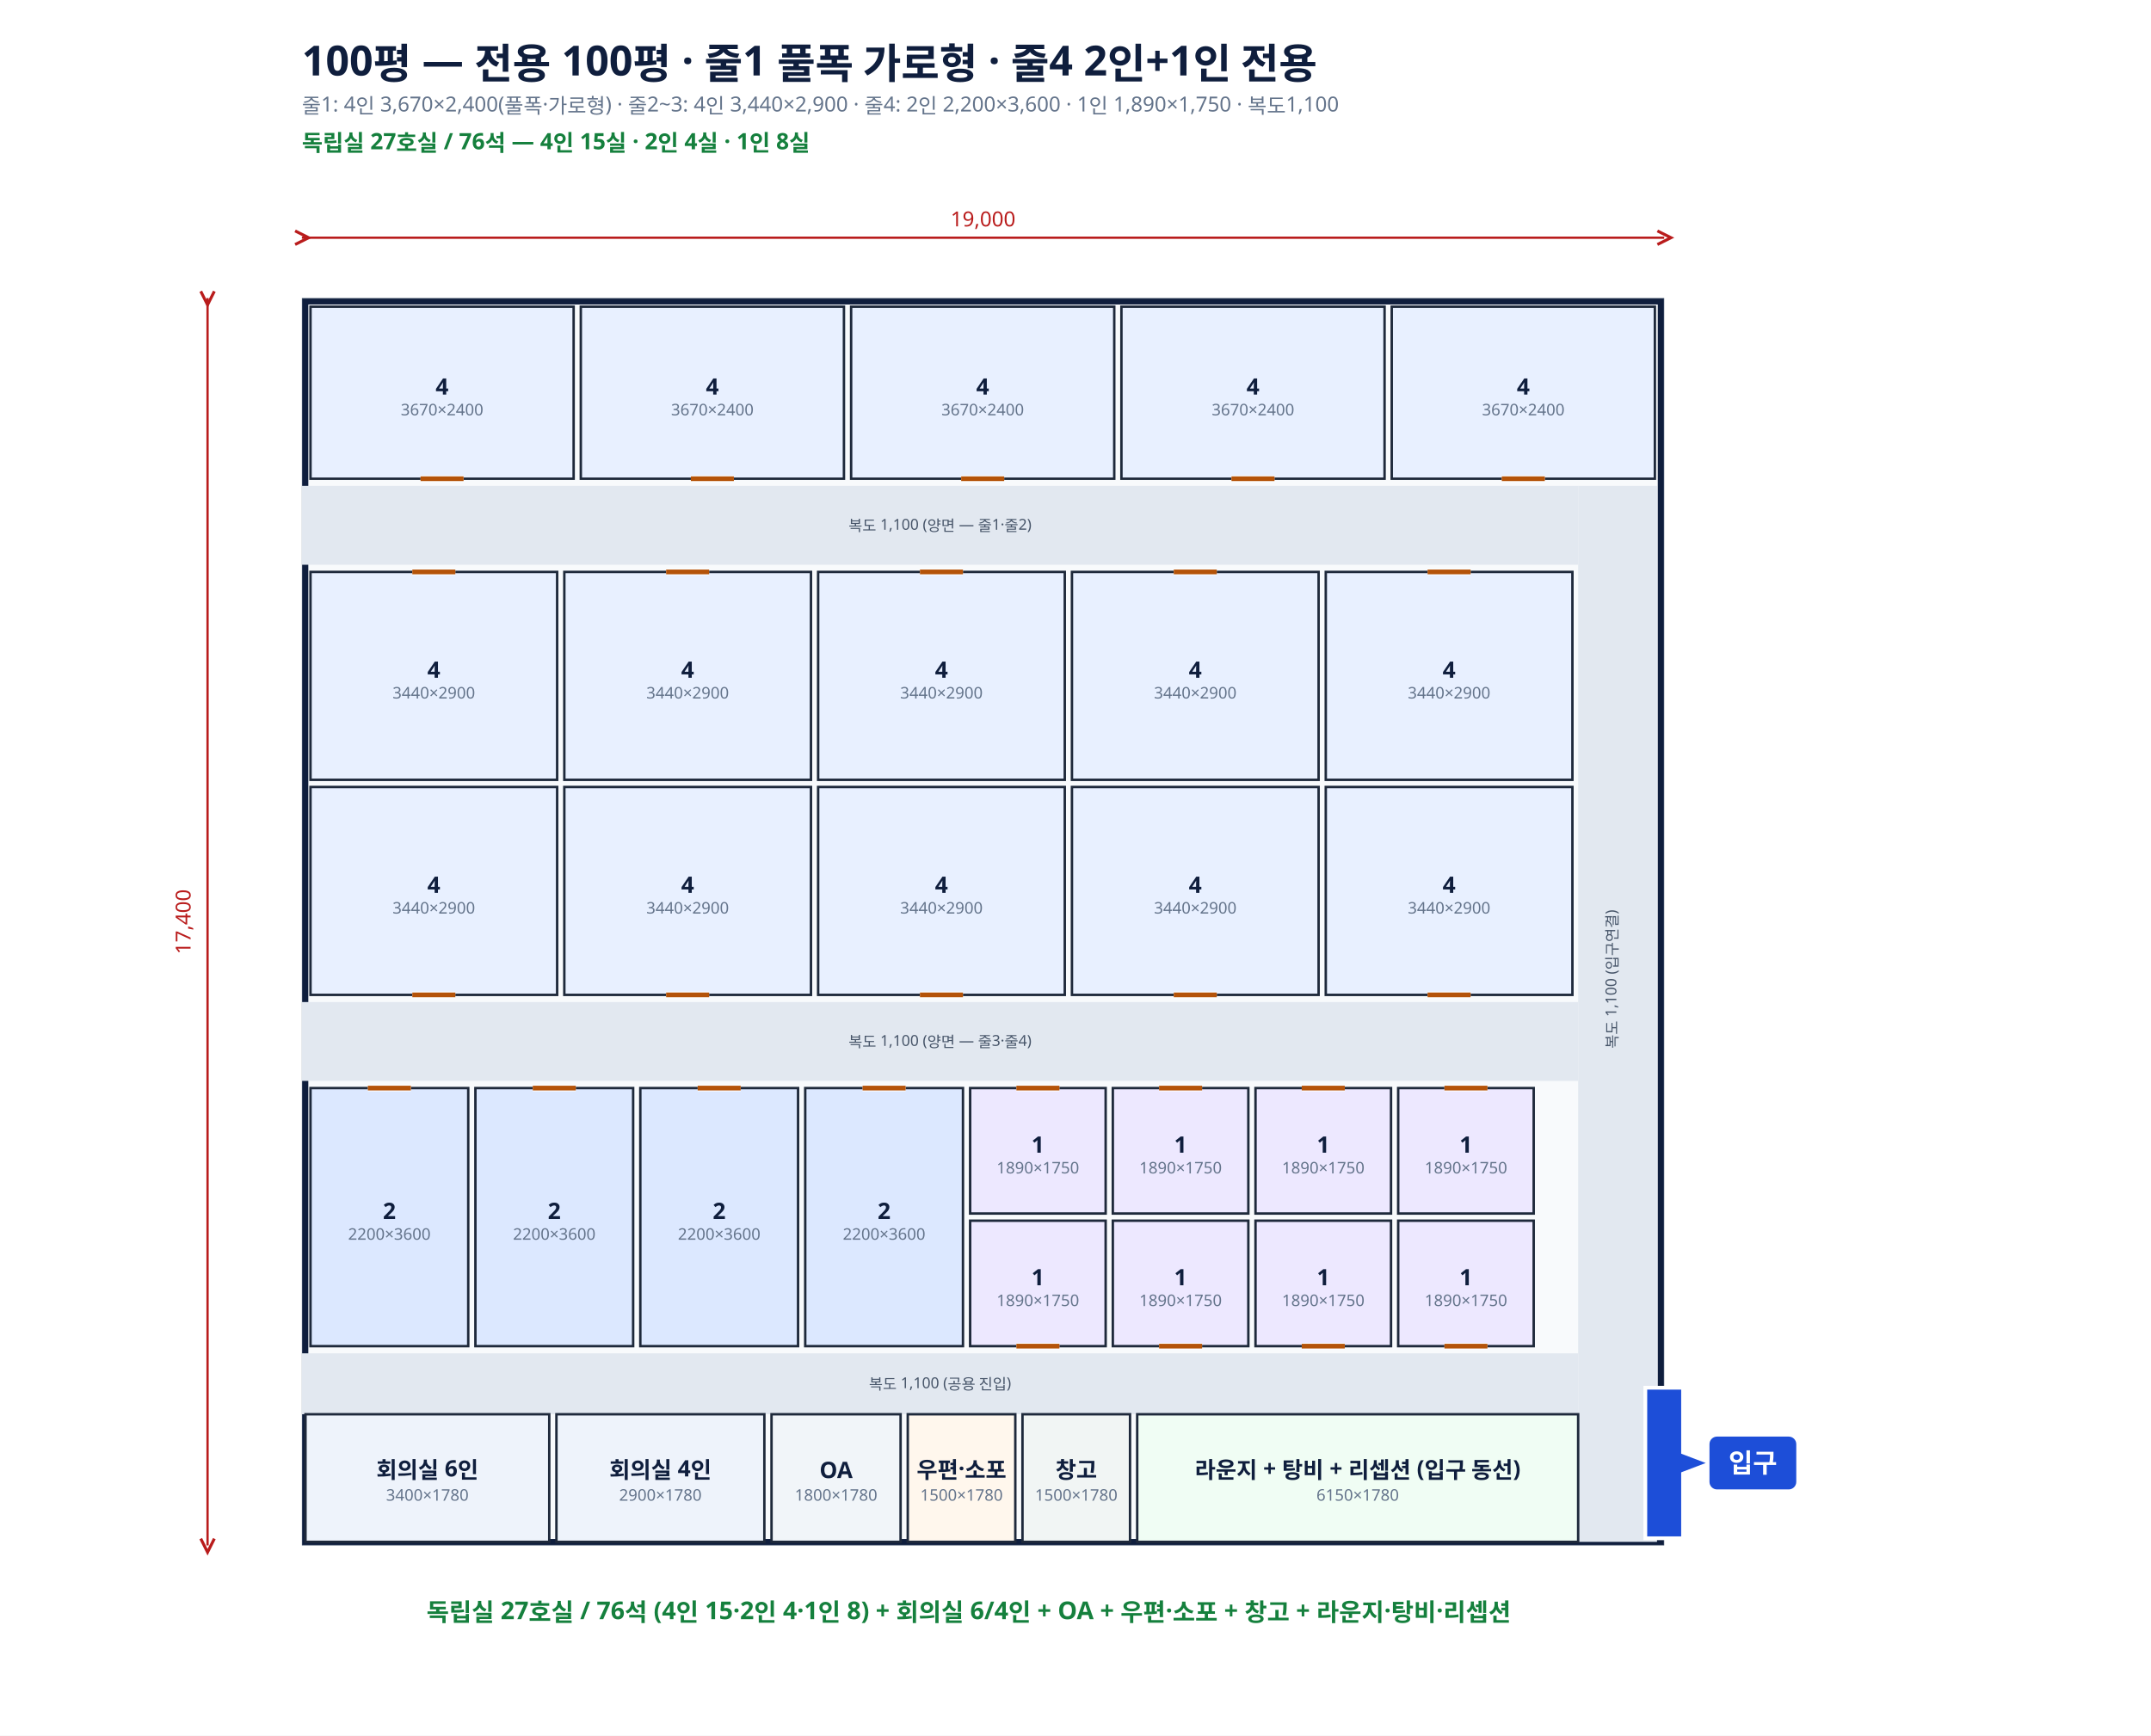
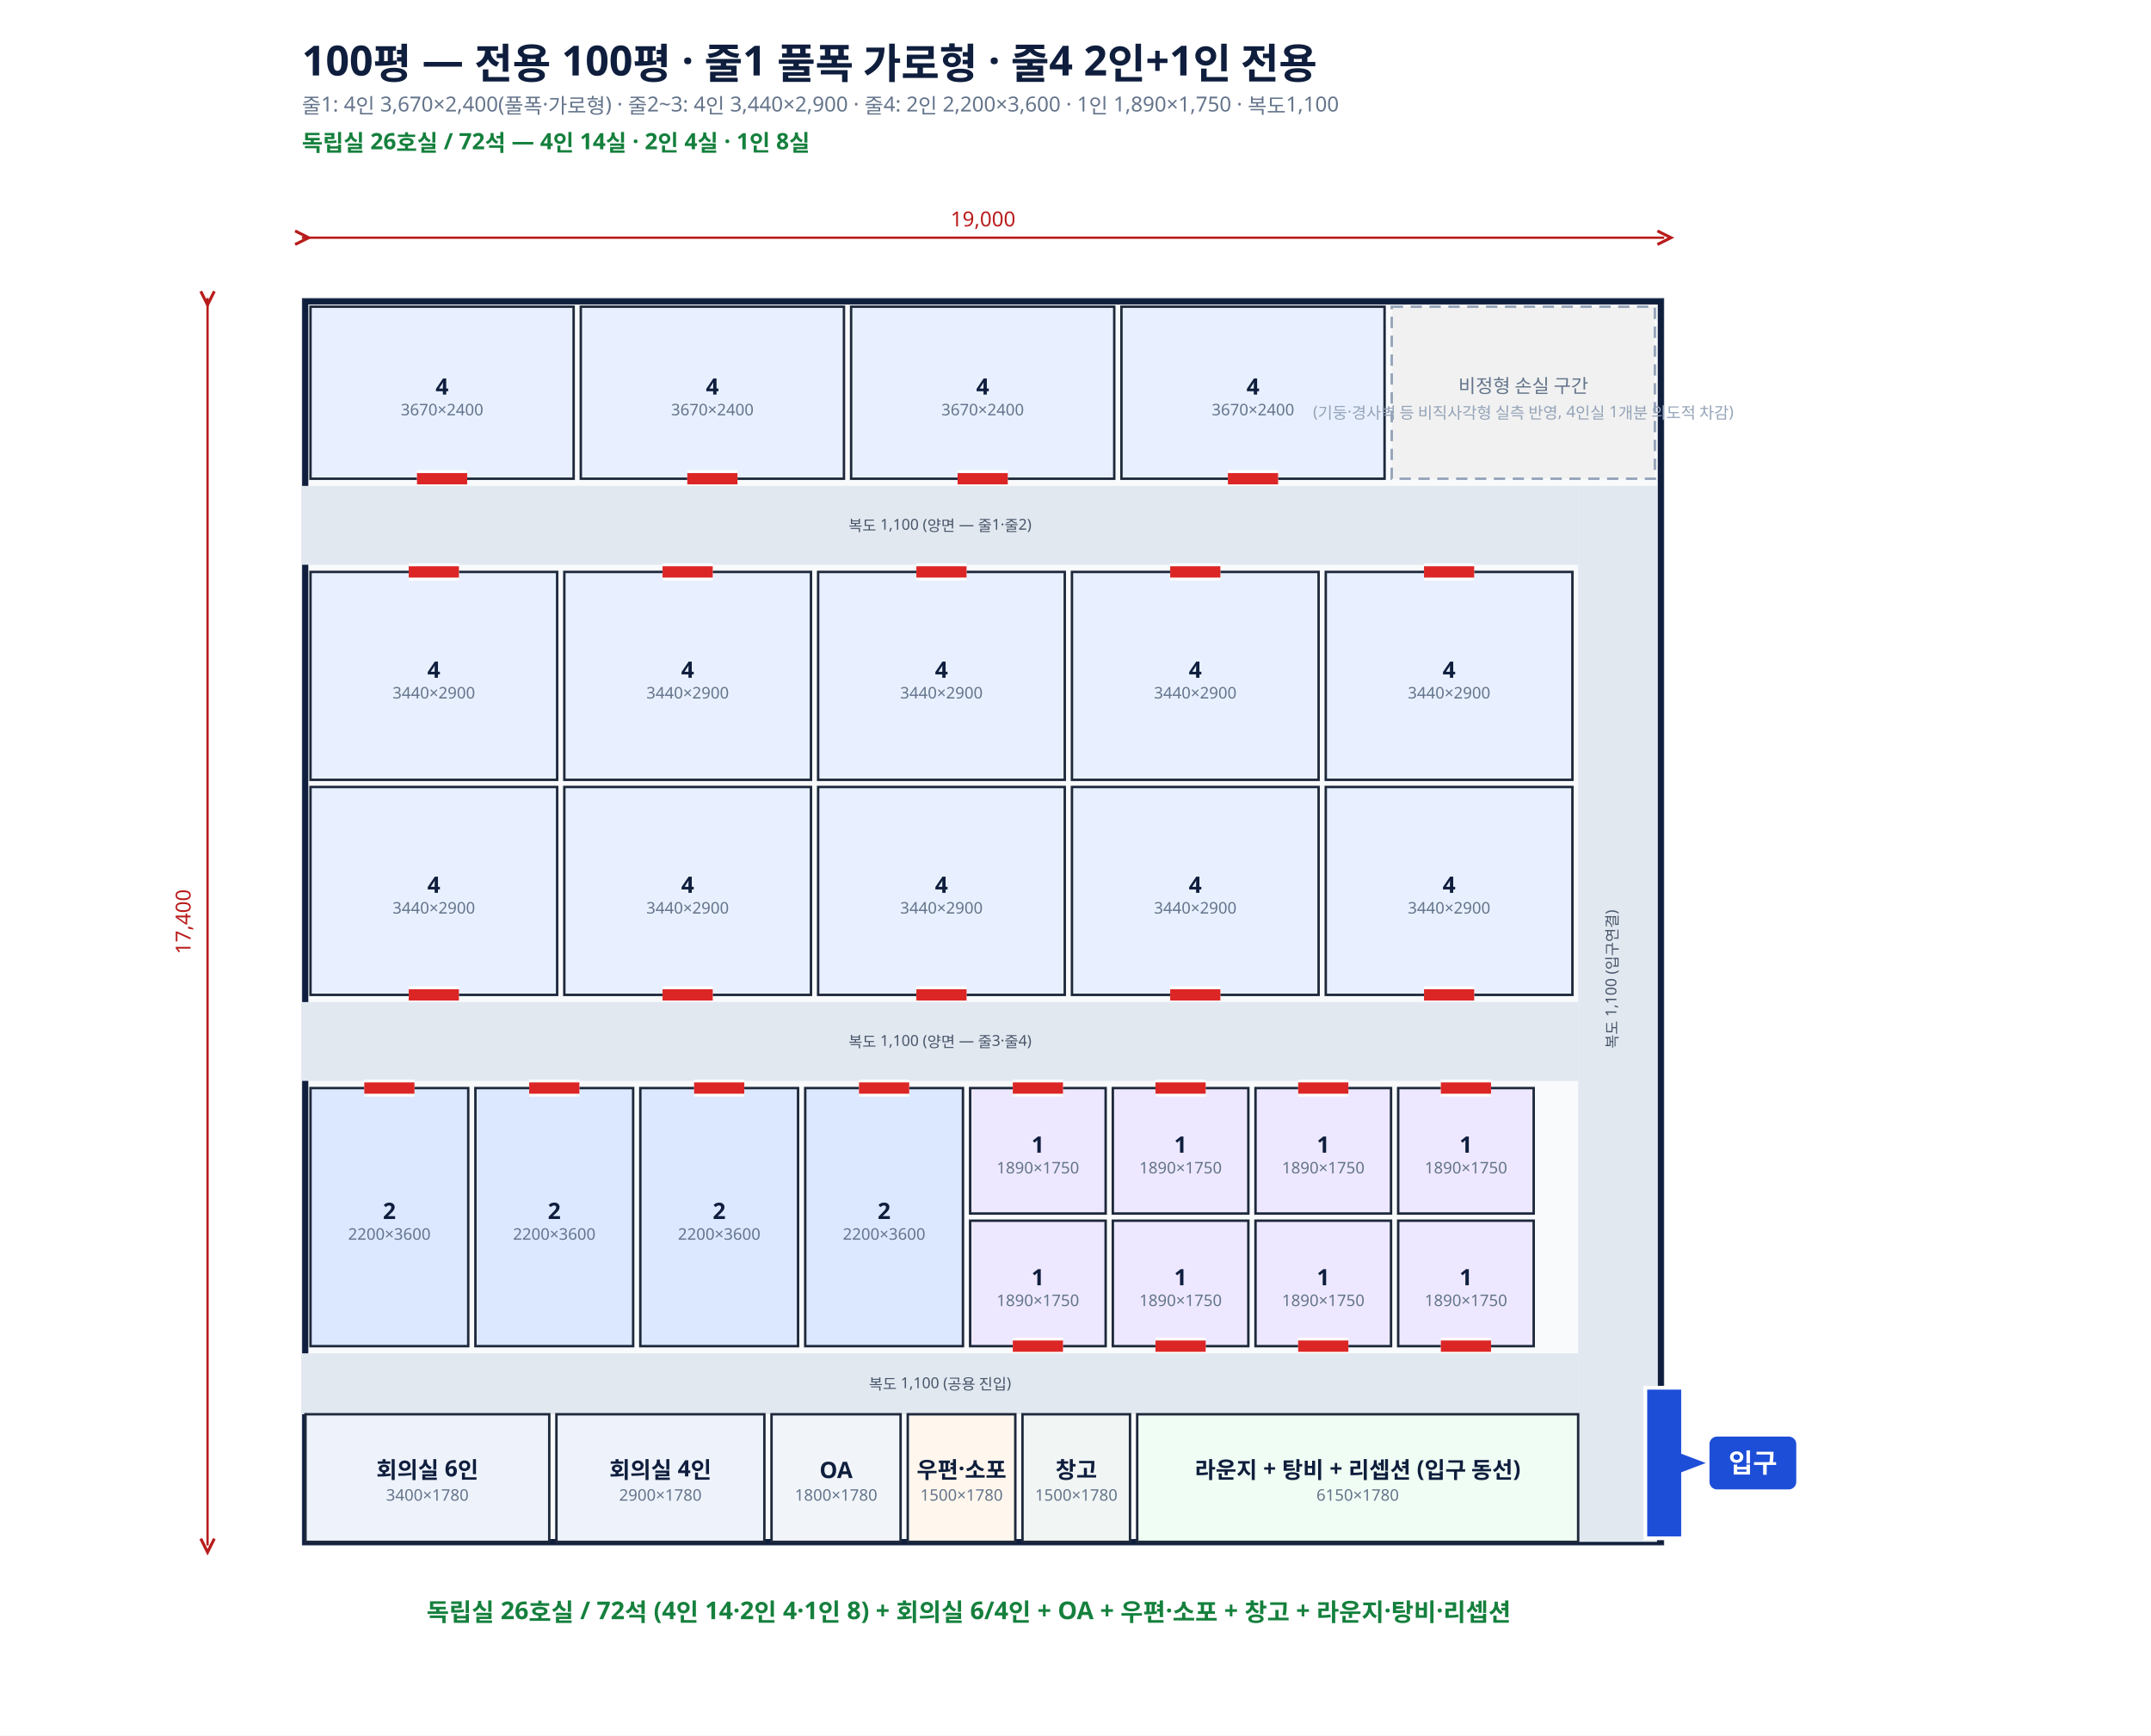
<svg xmlns="http://www.w3.org/2000/svg" width="1140" height="920" font-family="Malgun Gothic,Pretendard,sans-serif">
  <rect width="1140" height="920" fill="#fff" />
  <text x="160" y="40" font-size="22" font-weight="800" fill="#0f1e3d">100평 — 전용 100평 · 줄1 풀폭 가로형 · 줄4 2인+1인 전용</text>
  <text x="160" y="60" font-size="11" fill="#64748b">줄1: 4인 3,670×2,400(풀폭·가로형) · 줄2~3: 4인 3,440×2,900 · 줄4: 2인 2,200×3,600 · 1인 1,890×1,750 · 복도1,100</text>
  <rect x="160" y="158" width="722" height="661.2" fill="#3a4a63" />
  <rect x="161.9" y="159.9" width="718.2" height="657.4" fill="#f8fafc" stroke="#0f1e3d" stroke-width="3" />
  <rect x="836.4" y="257.56" width="41.8" height="559.74" fill="#e2e8f0" />
  <text x="857.3" y="519" font-size="8" fill="#475569" text-anchor="middle" transform="rotate(-90 857.3 519)">복도 1,100 (입구연결)</text>
  <rect x="872" y="735.6" width="20" height="79.8" fill="#1d4ed8" stroke="#fff" stroke-width="2" />
  <polygon points="904,775.5 884,767.9 884,783.1" fill="#1d4ed8" />
  <rect x="906" y="761.5" width="46" height="28" rx="4" fill="#1d4ed8" />
  <text x="929" y="780.5" font-size="14" font-weight="900" fill="#fff" text-anchor="middle">입구</text>
  <rect x="164.56" y="162.56" width="139.46" height="91.2" fill="#e8f0ff" stroke="#1e293b" stroke-width="1.3" />
  <text x="234.29" y="209.16" font-size="12" font-weight="700" fill="#0f1e3d" text-anchor="middle">4</text>
  <text x="234.29" y="220.16" font-size="8.5" fill="#64748b" text-anchor="middle">3670×2400</text>
-   <line x1="222.89" y1="253.76" x2="245.69" y2="253.76" stroke="#fff" stroke-width="3.5" />
-   <line x1="222.89" y1="253.76" x2="245.69" y2="253.76" stroke="#b45309" stroke-width="2.5" />
+   <line x1="220.99" y1="253.76" x2="247.59" y2="253.76" stroke="#fff" stroke-width="9" />
+   <line x1="220.99" y1="253.76" x2="247.59" y2="253.76" stroke="#dc2626" stroke-width="6" />
  <rect x="307.82" y="162.56" width="139.46" height="91.2" fill="#e8f0ff" stroke="#1e293b" stroke-width="1.3" />
  <text x="377.55" y="209.16" font-size="12" font-weight="700" fill="#0f1e3d" text-anchor="middle">4</text>
  <text x="377.55" y="220.16" font-size="8.5" fill="#64748b" text-anchor="middle">3670×2400</text>
-   <line x1="366.15" y1="253.76" x2="388.95" y2="253.76" stroke="#fff" stroke-width="3.5" />
-   <line x1="366.15" y1="253.76" x2="388.95" y2="253.76" stroke="#b45309" stroke-width="2.5" />
+   <line x1="364.25" y1="253.76" x2="390.85" y2="253.76" stroke="#fff" stroke-width="9" />
+   <line x1="364.25" y1="253.76" x2="390.85" y2="253.76" stroke="#dc2626" stroke-width="6" />
  <rect x="451.08" y="162.56" width="139.46" height="91.2" fill="#e8f0ff" stroke="#1e293b" stroke-width="1.3" />
  <text x="520.81" y="209.16" font-size="12" font-weight="700" fill="#0f1e3d" text-anchor="middle">4</text>
  <text x="520.81" y="220.16" font-size="8.5" fill="#64748b" text-anchor="middle">3670×2400</text>
-   <line x1="509.41" y1="253.76" x2="532.21" y2="253.76" stroke="#fff" stroke-width="3.5" />
-   <line x1="509.41" y1="253.76" x2="532.21" y2="253.76" stroke="#b45309" stroke-width="2.5" />
+   <line x1="507.51" y1="253.76" x2="534.11" y2="253.76" stroke="#fff" stroke-width="9" />
+   <line x1="507.51" y1="253.76" x2="534.11" y2="253.76" stroke="#dc2626" stroke-width="6" />
  <rect x="594.34" y="162.56" width="139.46" height="91.2" fill="#e8f0ff" stroke="#1e293b" stroke-width="1.3" />
  <text x="664.07" y="209.16" font-size="12" font-weight="700" fill="#0f1e3d" text-anchor="middle">4</text>
  <text x="664.07" y="220.16" font-size="8.5" fill="#64748b" text-anchor="middle">3670×2400</text>
-   <line x1="652.67" y1="253.76" x2="675.47" y2="253.76" stroke="#fff" stroke-width="3.5" />
-   <line x1="652.67" y1="253.76" x2="675.47" y2="253.76" stroke="#b45309" stroke-width="2.5" />
-   <rect x="737.6" y="162.56" width="139.46" height="91.2" fill="#e8f0ff" stroke="#1e293b" stroke-width="1.3" />
-   <text x="807.33" y="209.16" font-size="12" font-weight="700" fill="#0f1e3d" text-anchor="middle">4</text>
-   <text x="807.33" y="220.16" font-size="8.5" fill="#64748b" text-anchor="middle">3670×2400</text>
-   <line x1="795.93" y1="253.76" x2="818.73" y2="253.76" stroke="#fff" stroke-width="3.5" />
-   <line x1="795.93" y1="253.76" x2="818.73" y2="253.76" stroke="#b45309" stroke-width="2.5" />
+   <line x1="650.77" y1="253.76" x2="677.37" y2="253.76" stroke="#fff" stroke-width="9" />
+   <line x1="650.77" y1="253.76" x2="677.37" y2="253.76" stroke="#dc2626" stroke-width="6" />
+   <rect x="737.6" y="162.56" width="139.46" height="91.2" fill="#f1f1f1" stroke="#94a3b8" stroke-width="1.3" stroke-dasharray="6,4" />
+   <text x="807.33" y="208.16" font-size="10" fill="#64748b" text-anchor="middle">비정형 손실 구간</text>
+   <text x="807.33" y="221.16" font-size="8.5" fill="#94a3b8" text-anchor="middle">(기둥·경사벽 등 비직사각형 실측 반영, 4인실 1개분 의도적 차감)</text>
  <rect x="160" y="257.56" width="676.4" height="41.8" fill="#e2e8f0" />
  <text x="498.2" y="281.46" font-size="8" fill="#475569" text-anchor="middle">복도 1,100  (양면 — 줄1·줄2)</text>
  <rect x="164.56" y="303.16" width="130.72" height="110.2" fill="#e8f0ff" stroke="#1e293b" stroke-width="1.3" />
  <text x="229.92" y="359.26" font-size="12" font-weight="700" fill="#0f1e3d" text-anchor="middle">4</text>
  <text x="229.92" y="370.26" font-size="8.5" fill="#64748b" text-anchor="middle">3440×2900</text>
-   <line x1="218.52" y1="303.16" x2="241.32" y2="303.16" stroke="#fff" stroke-width="3.5" />
-   <line x1="218.52" y1="303.16" x2="241.32" y2="303.16" stroke="#b45309" stroke-width="2.5" />
+   <line x1="216.62" y1="303.16" x2="243.22" y2="303.16" stroke="#fff" stroke-width="9" />
+   <line x1="216.62" y1="303.16" x2="243.22" y2="303.16" stroke="#dc2626" stroke-width="6" />
  <rect x="299.08" y="303.16" width="130.72" height="110.2" fill="#e8f0ff" stroke="#1e293b" stroke-width="1.3" />
  <text x="364.44" y="359.26" font-size="12" font-weight="700" fill="#0f1e3d" text-anchor="middle">4</text>
  <text x="364.44" y="370.26" font-size="8.5" fill="#64748b" text-anchor="middle">3440×2900</text>
-   <line x1="353.04" y1="303.16" x2="375.84" y2="303.16" stroke="#fff" stroke-width="3.5" />
-   <line x1="353.04" y1="303.16" x2="375.84" y2="303.16" stroke="#b45309" stroke-width="2.5" />
+   <line x1="351.14" y1="303.16" x2="377.74" y2="303.16" stroke="#fff" stroke-width="9" />
+   <line x1="351.14" y1="303.16" x2="377.74" y2="303.16" stroke="#dc2626" stroke-width="6" />
  <rect x="433.6" y="303.16" width="130.72" height="110.2" fill="#e8f0ff" stroke="#1e293b" stroke-width="1.3" />
  <text x="498.96" y="359.26" font-size="12" font-weight="700" fill="#0f1e3d" text-anchor="middle">4</text>
  <text x="498.96" y="370.26" font-size="8.5" fill="#64748b" text-anchor="middle">3440×2900</text>
-   <line x1="487.56" y1="303.16" x2="510.36" y2="303.16" stroke="#fff" stroke-width="3.5" />
-   <line x1="487.56" y1="303.16" x2="510.36" y2="303.16" stroke="#b45309" stroke-width="2.5" />
+   <line x1="485.66" y1="303.16" x2="512.26" y2="303.16" stroke="#fff" stroke-width="9" />
+   <line x1="485.66" y1="303.16" x2="512.26" y2="303.16" stroke="#dc2626" stroke-width="6" />
  <rect x="568.12" y="303.16" width="130.72" height="110.2" fill="#e8f0ff" stroke="#1e293b" stroke-width="1.3" />
  <text x="633.48" y="359.26" font-size="12" font-weight="700" fill="#0f1e3d" text-anchor="middle">4</text>
  <text x="633.48" y="370.26" font-size="8.5" fill="#64748b" text-anchor="middle">3440×2900</text>
-   <line x1="622.08" y1="303.16" x2="644.88" y2="303.16" stroke="#fff" stroke-width="3.5" />
-   <line x1="622.08" y1="303.16" x2="644.88" y2="303.16" stroke="#b45309" stroke-width="2.5" />
+   <line x1="620.18" y1="303.16" x2="646.78" y2="303.16" stroke="#fff" stroke-width="9" />
+   <line x1="620.18" y1="303.16" x2="646.78" y2="303.16" stroke="#dc2626" stroke-width="6" />
  <rect x="702.64" y="303.16" width="130.72" height="110.2" fill="#e8f0ff" stroke="#1e293b" stroke-width="1.3" />
  <text x="768" y="359.26" font-size="12" font-weight="700" fill="#0f1e3d" text-anchor="middle">4</text>
  <text x="768" y="370.26" font-size="8.5" fill="#64748b" text-anchor="middle">3440×2900</text>
-   <line x1="756.6" y1="303.16" x2="779.4" y2="303.16" stroke="#fff" stroke-width="3.5" />
-   <line x1="756.6" y1="303.16" x2="779.4" y2="303.16" stroke="#b45309" stroke-width="2.5" />
+   <line x1="754.7" y1="303.16" x2="781.3" y2="303.16" stroke="#fff" stroke-width="9" />
+   <line x1="754.7" y1="303.16" x2="781.3" y2="303.16" stroke="#dc2626" stroke-width="6" />
  <rect x="164.56" y="417.16" width="130.72" height="110.2" fill="#e8f0ff" stroke="#1e293b" stroke-width="1.3" />
  <text x="229.92" y="473.26" font-size="12" font-weight="700" fill="#0f1e3d" text-anchor="middle">4</text>
  <text x="229.92" y="484.26" font-size="8.5" fill="#64748b" text-anchor="middle">3440×2900</text>
-   <line x1="218.52" y1="527.36" x2="241.32" y2="527.36" stroke="#fff" stroke-width="3.5" />
-   <line x1="218.52" y1="527.36" x2="241.32" y2="527.36" stroke="#b45309" stroke-width="2.5" />
+   <line x1="216.62" y1="527.36" x2="243.22" y2="527.36" stroke="#fff" stroke-width="9" />
+   <line x1="216.62" y1="527.36" x2="243.22" y2="527.36" stroke="#dc2626" stroke-width="6" />
  <rect x="299.08" y="417.16" width="130.72" height="110.2" fill="#e8f0ff" stroke="#1e293b" stroke-width="1.3" />
  <text x="364.44" y="473.26" font-size="12" font-weight="700" fill="#0f1e3d" text-anchor="middle">4</text>
  <text x="364.44" y="484.26" font-size="8.5" fill="#64748b" text-anchor="middle">3440×2900</text>
-   <line x1="353.04" y1="527.36" x2="375.84" y2="527.36" stroke="#fff" stroke-width="3.5" />
-   <line x1="353.04" y1="527.36" x2="375.84" y2="527.36" stroke="#b45309" stroke-width="2.5" />
+   <line x1="351.14" y1="527.36" x2="377.74" y2="527.36" stroke="#fff" stroke-width="9" />
+   <line x1="351.14" y1="527.36" x2="377.74" y2="527.36" stroke="#dc2626" stroke-width="6" />
  <rect x="433.6" y="417.16" width="130.72" height="110.2" fill="#e8f0ff" stroke="#1e293b" stroke-width="1.3" />
  <text x="498.96" y="473.26" font-size="12" font-weight="700" fill="#0f1e3d" text-anchor="middle">4</text>
  <text x="498.96" y="484.26" font-size="8.5" fill="#64748b" text-anchor="middle">3440×2900</text>
-   <line x1="487.56" y1="527.36" x2="510.36" y2="527.36" stroke="#fff" stroke-width="3.5" />
-   <line x1="487.56" y1="527.36" x2="510.36" y2="527.36" stroke="#b45309" stroke-width="2.5" />
+   <line x1="485.66" y1="527.36" x2="512.26" y2="527.36" stroke="#fff" stroke-width="9" />
+   <line x1="485.66" y1="527.36" x2="512.26" y2="527.36" stroke="#dc2626" stroke-width="6" />
  <rect x="568.12" y="417.16" width="130.72" height="110.2" fill="#e8f0ff" stroke="#1e293b" stroke-width="1.3" />
  <text x="633.48" y="473.26" font-size="12" font-weight="700" fill="#0f1e3d" text-anchor="middle">4</text>
  <text x="633.48" y="484.26" font-size="8.5" fill="#64748b" text-anchor="middle">3440×2900</text>
-   <line x1="622.08" y1="527.36" x2="644.88" y2="527.36" stroke="#fff" stroke-width="3.5" />
-   <line x1="622.08" y1="527.36" x2="644.88" y2="527.36" stroke="#b45309" stroke-width="2.5" />
+   <line x1="620.18" y1="527.36" x2="646.78" y2="527.36" stroke="#fff" stroke-width="9" />
+   <line x1="620.18" y1="527.36" x2="646.78" y2="527.36" stroke="#dc2626" stroke-width="6" />
  <rect x="702.64" y="417.16" width="130.72" height="110.2" fill="#e8f0ff" stroke="#1e293b" stroke-width="1.3" />
  <text x="768" y="473.26" font-size="12" font-weight="700" fill="#0f1e3d" text-anchor="middle">4</text>
  <text x="768" y="484.26" font-size="8.5" fill="#64748b" text-anchor="middle">3440×2900</text>
-   <line x1="756.6" y1="527.36" x2="779.4" y2="527.36" stroke="#fff" stroke-width="3.5" />
-   <line x1="756.6" y1="527.36" x2="779.4" y2="527.36" stroke="#b45309" stroke-width="2.5" />
+   <line x1="754.7" y1="527.36" x2="781.3" y2="527.36" stroke="#fff" stroke-width="9" />
+   <line x1="754.7" y1="527.36" x2="781.3" y2="527.36" stroke="#dc2626" stroke-width="6" />
  <rect x="160" y="531.16" width="676.4" height="41.8" fill="#e2e8f0" />
  <text x="498.2" y="555.06" font-size="8" fill="#475569" text-anchor="middle">복도 1,100  (양면 — 줄3·줄4)</text>
  <rect x="164.56" y="576.76" width="83.6" height="136.8" fill="#dce8ff" stroke="#1e293b" stroke-width="1.3" />
  <text x="206.36" y="646.16" font-size="12" font-weight="700" fill="#0f1e3d" text-anchor="middle">2</text>
  <text x="206.36" y="657.16" font-size="8.5" fill="#64748b" text-anchor="middle">2200×3600</text>
-   <line x1="194.96" y1="576.76" x2="217.76" y2="576.76" stroke="#fff" stroke-width="3.5" />
-   <line x1="194.96" y1="576.76" x2="217.76" y2="576.76" stroke="#b45309" stroke-width="2.5" />
+   <line x1="193.06" y1="576.76" x2="219.66" y2="576.76" stroke="#fff" stroke-width="9" />
+   <line x1="193.06" y1="576.76" x2="219.66" y2="576.76" stroke="#dc2626" stroke-width="6" />
  <rect x="251.96" y="576.76" width="83.6" height="136.8" fill="#dce8ff" stroke="#1e293b" stroke-width="1.3" />
  <text x="293.76" y="646.16" font-size="12" font-weight="700" fill="#0f1e3d" text-anchor="middle">2</text>
  <text x="293.76" y="657.16" font-size="8.5" fill="#64748b" text-anchor="middle">2200×3600</text>
-   <line x1="282.36" y1="576.76" x2="305.16" y2="576.76" stroke="#fff" stroke-width="3.5" />
-   <line x1="282.36" y1="576.76" x2="305.16" y2="576.76" stroke="#b45309" stroke-width="2.5" />
+   <line x1="280.46" y1="576.76" x2="307.06" y2="576.76" stroke="#fff" stroke-width="9" />
+   <line x1="280.46" y1="576.76" x2="307.06" y2="576.76" stroke="#dc2626" stroke-width="6" />
  <rect x="339.36" y="576.76" width="83.6" height="136.8" fill="#dce8ff" stroke="#1e293b" stroke-width="1.3" />
  <text x="381.16" y="646.16" font-size="12" font-weight="700" fill="#0f1e3d" text-anchor="middle">2</text>
  <text x="381.16" y="657.16" font-size="8.5" fill="#64748b" text-anchor="middle">2200×3600</text>
-   <line x1="369.76" y1="576.76" x2="392.56" y2="576.76" stroke="#fff" stroke-width="3.5" />
-   <line x1="369.76" y1="576.76" x2="392.56" y2="576.76" stroke="#b45309" stroke-width="2.5" />
+   <line x1="367.86" y1="576.76" x2="394.46" y2="576.76" stroke="#fff" stroke-width="9" />
+   <line x1="367.86" y1="576.76" x2="394.46" y2="576.76" stroke="#dc2626" stroke-width="6" />
  <rect x="426.76" y="576.76" width="83.6" height="136.8" fill="#dce8ff" stroke="#1e293b" stroke-width="1.3" />
  <text x="468.56" y="646.16" font-size="12" font-weight="700" fill="#0f1e3d" text-anchor="middle">2</text>
  <text x="468.56" y="657.16" font-size="8.5" fill="#64748b" text-anchor="middle">2200×3600</text>
-   <line x1="457.16" y1="576.76" x2="479.96" y2="576.76" stroke="#fff" stroke-width="3.5" />
-   <line x1="457.16" y1="576.76" x2="479.96" y2="576.76" stroke="#b45309" stroke-width="2.5" />
+   <line x1="455.26" y1="576.76" x2="481.86" y2="576.76" stroke="#fff" stroke-width="9" />
+   <line x1="455.26" y1="576.76" x2="481.86" y2="576.76" stroke="#dc2626" stroke-width="6" />
  <rect x="514.16" y="576.76" width="71.82" height="66.5" fill="#ede8ff" stroke="#1e293b" stroke-width="1.3" />
  <text x="550.07" y="611.01" font-size="12" font-weight="700" fill="#0f1e3d" text-anchor="middle">1</text>
  <text x="550.07" y="622.01" font-size="8.5" fill="#64748b" text-anchor="middle">1890×1750</text>
-   <line x1="538.67" y1="576.76" x2="561.47" y2="576.76" stroke="#fff" stroke-width="3.5" />
-   <line x1="538.67" y1="576.76" x2="561.47" y2="576.76" stroke="#b45309" stroke-width="2.5" />
+   <line x1="536.77" y1="576.76" x2="563.37" y2="576.76" stroke="#fff" stroke-width="9" />
+   <line x1="536.77" y1="576.76" x2="563.37" y2="576.76" stroke="#dc2626" stroke-width="6" />
  <rect x="514.16" y="647.06" width="71.82" height="66.5" fill="#ede8ff" stroke="#1e293b" stroke-width="1.3" />
  <text x="550.07" y="681.31" font-size="12" font-weight="700" fill="#0f1e3d" text-anchor="middle">1</text>
  <text x="550.07" y="692.31" font-size="8.5" fill="#64748b" text-anchor="middle">1890×1750</text>
-   <line x1="538.67" y1="713.56" x2="561.47" y2="713.56" stroke="#fff" stroke-width="3.5" />
-   <line x1="538.67" y1="713.56" x2="561.47" y2="713.56" stroke="#b45309" stroke-width="2.5" />
+   <line x1="536.77" y1="713.56" x2="563.37" y2="713.56" stroke="#fff" stroke-width="9" />
+   <line x1="536.77" y1="713.56" x2="563.37" y2="713.56" stroke="#dc2626" stroke-width="6" />
  <rect x="589.78" y="576.76" width="71.82" height="66.5" fill="#ede8ff" stroke="#1e293b" stroke-width="1.3" />
  <text x="625.69" y="611.01" font-size="12" font-weight="700" fill="#0f1e3d" text-anchor="middle">1</text>
  <text x="625.69" y="622.01" font-size="8.5" fill="#64748b" text-anchor="middle">1890×1750</text>
-   <line x1="614.29" y1="576.76" x2="637.09" y2="576.76" stroke="#fff" stroke-width="3.5" />
-   <line x1="614.29" y1="576.76" x2="637.09" y2="576.76" stroke="#b45309" stroke-width="2.5" />
+   <line x1="612.39" y1="576.76" x2="638.99" y2="576.76" stroke="#fff" stroke-width="9" />
+   <line x1="612.39" y1="576.76" x2="638.99" y2="576.76" stroke="#dc2626" stroke-width="6" />
  <rect x="589.78" y="647.06" width="71.82" height="66.5" fill="#ede8ff" stroke="#1e293b" stroke-width="1.3" />
  <text x="625.69" y="681.31" font-size="12" font-weight="700" fill="#0f1e3d" text-anchor="middle">1</text>
  <text x="625.69" y="692.31" font-size="8.5" fill="#64748b" text-anchor="middle">1890×1750</text>
-   <line x1="614.29" y1="713.56" x2="637.09" y2="713.56" stroke="#fff" stroke-width="3.5" />
-   <line x1="614.29" y1="713.56" x2="637.09" y2="713.56" stroke="#b45309" stroke-width="2.5" />
+   <line x1="612.39" y1="713.56" x2="638.99" y2="713.56" stroke="#fff" stroke-width="9" />
+   <line x1="612.39" y1="713.56" x2="638.99" y2="713.56" stroke="#dc2626" stroke-width="6" />
  <rect x="665.4" y="576.76" width="71.82" height="66.5" fill="#ede8ff" stroke="#1e293b" stroke-width="1.3" />
  <text x="701.31" y="611.01" font-size="12" font-weight="700" fill="#0f1e3d" text-anchor="middle">1</text>
  <text x="701.31" y="622.01" font-size="8.5" fill="#64748b" text-anchor="middle">1890×1750</text>
-   <line x1="689.91" y1="576.76" x2="712.71" y2="576.76" stroke="#fff" stroke-width="3.5" />
-   <line x1="689.91" y1="576.76" x2="712.71" y2="576.76" stroke="#b45309" stroke-width="2.5" />
+   <line x1="688.01" y1="576.76" x2="714.61" y2="576.76" stroke="#fff" stroke-width="9" />
+   <line x1="688.01" y1="576.76" x2="714.61" y2="576.76" stroke="#dc2626" stroke-width="6" />
  <rect x="665.4" y="647.06" width="71.82" height="66.5" fill="#ede8ff" stroke="#1e293b" stroke-width="1.3" />
  <text x="701.31" y="681.31" font-size="12" font-weight="700" fill="#0f1e3d" text-anchor="middle">1</text>
  <text x="701.31" y="692.31" font-size="8.5" fill="#64748b" text-anchor="middle">1890×1750</text>
-   <line x1="689.91" y1="713.56" x2="712.71" y2="713.56" stroke="#fff" stroke-width="3.5" />
-   <line x1="689.91" y1="713.56" x2="712.71" y2="713.56" stroke="#b45309" stroke-width="2.5" />
+   <line x1="688.01" y1="713.56" x2="714.61" y2="713.56" stroke="#fff" stroke-width="9" />
+   <line x1="688.01" y1="713.56" x2="714.61" y2="713.56" stroke="#dc2626" stroke-width="6" />
  <rect x="741.02" y="576.76" width="71.82" height="66.5" fill="#ede8ff" stroke="#1e293b" stroke-width="1.3" />
  <text x="776.93" y="611.01" font-size="12" font-weight="700" fill="#0f1e3d" text-anchor="middle">1</text>
  <text x="776.93" y="622.01" font-size="8.5" fill="#64748b" text-anchor="middle">1890×1750</text>
-   <line x1="765.53" y1="576.76" x2="788.33" y2="576.76" stroke="#fff" stroke-width="3.5" />
-   <line x1="765.53" y1="576.76" x2="788.33" y2="576.76" stroke="#b45309" stroke-width="2.5" />
+   <line x1="763.63" y1="576.76" x2="790.23" y2="576.76" stroke="#fff" stroke-width="9" />
+   <line x1="763.63" y1="576.76" x2="790.23" y2="576.76" stroke="#dc2626" stroke-width="6" />
  <rect x="741.02" y="647.06" width="71.82" height="66.5" fill="#ede8ff" stroke="#1e293b" stroke-width="1.3" />
  <text x="776.93" y="681.31" font-size="12" font-weight="700" fill="#0f1e3d" text-anchor="middle">1</text>
  <text x="776.93" y="692.31" font-size="8.5" fill="#64748b" text-anchor="middle">1890×1750</text>
-   <line x1="765.53" y1="713.56" x2="788.33" y2="713.56" stroke="#fff" stroke-width="3.5" />
-   <line x1="765.53" y1="713.56" x2="788.33" y2="713.56" stroke="#b45309" stroke-width="2.5" />
+   <line x1="763.63" y1="713.56" x2="790.23" y2="713.56" stroke="#fff" stroke-width="9" />
+   <line x1="763.63" y1="713.56" x2="790.23" y2="713.56" stroke="#dc2626" stroke-width="6" />
  <rect x="160" y="717.36" width="676.4" height="32.3" fill="#e2e8f0" />
  <text x="498.2" y="736.51" font-size="8" fill="#475569" text-anchor="middle">복도 1,100 (공용 진입)</text>
  <rect x="161.9" y="749.66" width="129.2" height="67.64" fill="#eef3fb" stroke="#1e293b" stroke-width="1.3" />
  <text x="226.5" y="783.48" font-size="12" font-weight="700" fill="#0f1e3d" text-anchor="middle">회의실 6인</text>
  <text x="226.5" y="795.48" font-size="8.5" fill="#64748b" text-anchor="middle">3400×1780</text>
  <rect x="294.9" y="749.66" width="110.2" height="67.64" fill="#eef3fb" stroke="#1e293b" stroke-width="1.3" />
  <text x="350" y="783.48" font-size="12" font-weight="700" fill="#0f1e3d" text-anchor="middle">회의실 4인</text>
  <text x="350" y="795.48" font-size="8.5" fill="#64748b" text-anchor="middle">2900×1780</text>
  <rect x="408.9" y="749.66" width="68.4" height="67.64" fill="#f1f5f9" stroke="#1e293b" stroke-width="1.3" />
  <text x="443.1" y="783.48" font-size="12" font-weight="700" fill="#0f1e3d" text-anchor="middle">OA</text>
  <text x="443.1" y="795.48" font-size="8.5" fill="#64748b" text-anchor="middle">1800×1780</text>
  <rect x="481.1" y="749.66" width="57" height="67.64" fill="#fff7ed" stroke="#1e293b" stroke-width="1.3" />
  <text x="509.6" y="783.48" font-size="12" font-weight="700" fill="#0f1e3d" text-anchor="middle">우편·소포</text>
  <text x="509.6" y="795.48" font-size="8.5" fill="#64748b" text-anchor="middle">1500×1780</text>
  <rect x="541.9" y="749.66" width="57" height="67.64" fill="#f1f5f4" stroke="#1e293b" stroke-width="1.3" />
  <text x="570.4" y="783.48" font-size="12" font-weight="700" fill="#0f1e3d" text-anchor="middle">창고</text>
  <text x="570.4" y="795.48" font-size="8.5" fill="#64748b" text-anchor="middle">1500×1780</text>
  <rect x="602.7" y="749.66" width="233.7" height="67.64" fill="#f0fdf4" stroke="#1e293b" stroke-width="1.3" />
  <text x="719.55" y="783.48" font-size="12" font-weight="700" fill="#0f1e3d" text-anchor="middle">라운지 + 탕비 + 리셉션 (입구 동선)</text>
  <text x="719.55" y="795.48" font-size="8.5" fill="#64748b" text-anchor="middle">6150×1780</text>
-   <text x="513.4" y="859.2" font-size="13" font-weight="800" fill="#15803d" text-anchor="middle">독립실 27호실 / 76석 (4인 15·2인 4·1인 8) + 회의실 6/4인 + OA + 우편·소포 + 창고 + 라운지·탕비·리셉션</text>
+   <text x="513.4" y="859.2" font-size="13" font-weight="800" fill="#15803d" text-anchor="middle">독립실 26호실 / 72석 (4인 14·2인 4·1인 8) + 회의실 6/4인 + OA + 우편·소포 + 창고 + 라운지·탕비·리셉션</text>
  <defs>
    <marker id="a" markerWidth="10" markerHeight="10" refX="5" refY="5" orient="auto">
      <path d="M2,2 L8,5 L2,8" fill="none" stroke="#b91c1c" stroke-width="1.3" />
    </marker>
  </defs>
  <line x1="160" y1="126" x2="882" y2="126" stroke="#b91c1c" stroke-width="1.2" marker-start="url(#a)" marker-end="url(#a)" />
  <text x="521" y="120" font-size="11" fill="#b91c1c" text-anchor="middle">19,000</text>
  <line x1="110" y1="158" x2="110" y2="819.2" stroke="#b91c1c" stroke-width="1.2" marker-start="url(#a)" marker-end="url(#a)" />
  <text x="101" y="488.6" font-size="11" fill="#b91c1c" text-anchor="middle" transform="rotate(-90 101 488.6)">17,400</text>
-   <text x="160" y="80" font-size="12" font-weight="700" fill="#15803d">독립실 27호실 / 76석 — 4인 15실 · 2인 4실 · 1인 8실</text>
+   <text x="160" y="80" font-size="12" font-weight="700" fill="#15803d">독립실 26호실 / 72석 — 4인 14실 · 2인 4실 · 1인 8실</text>
</svg>
